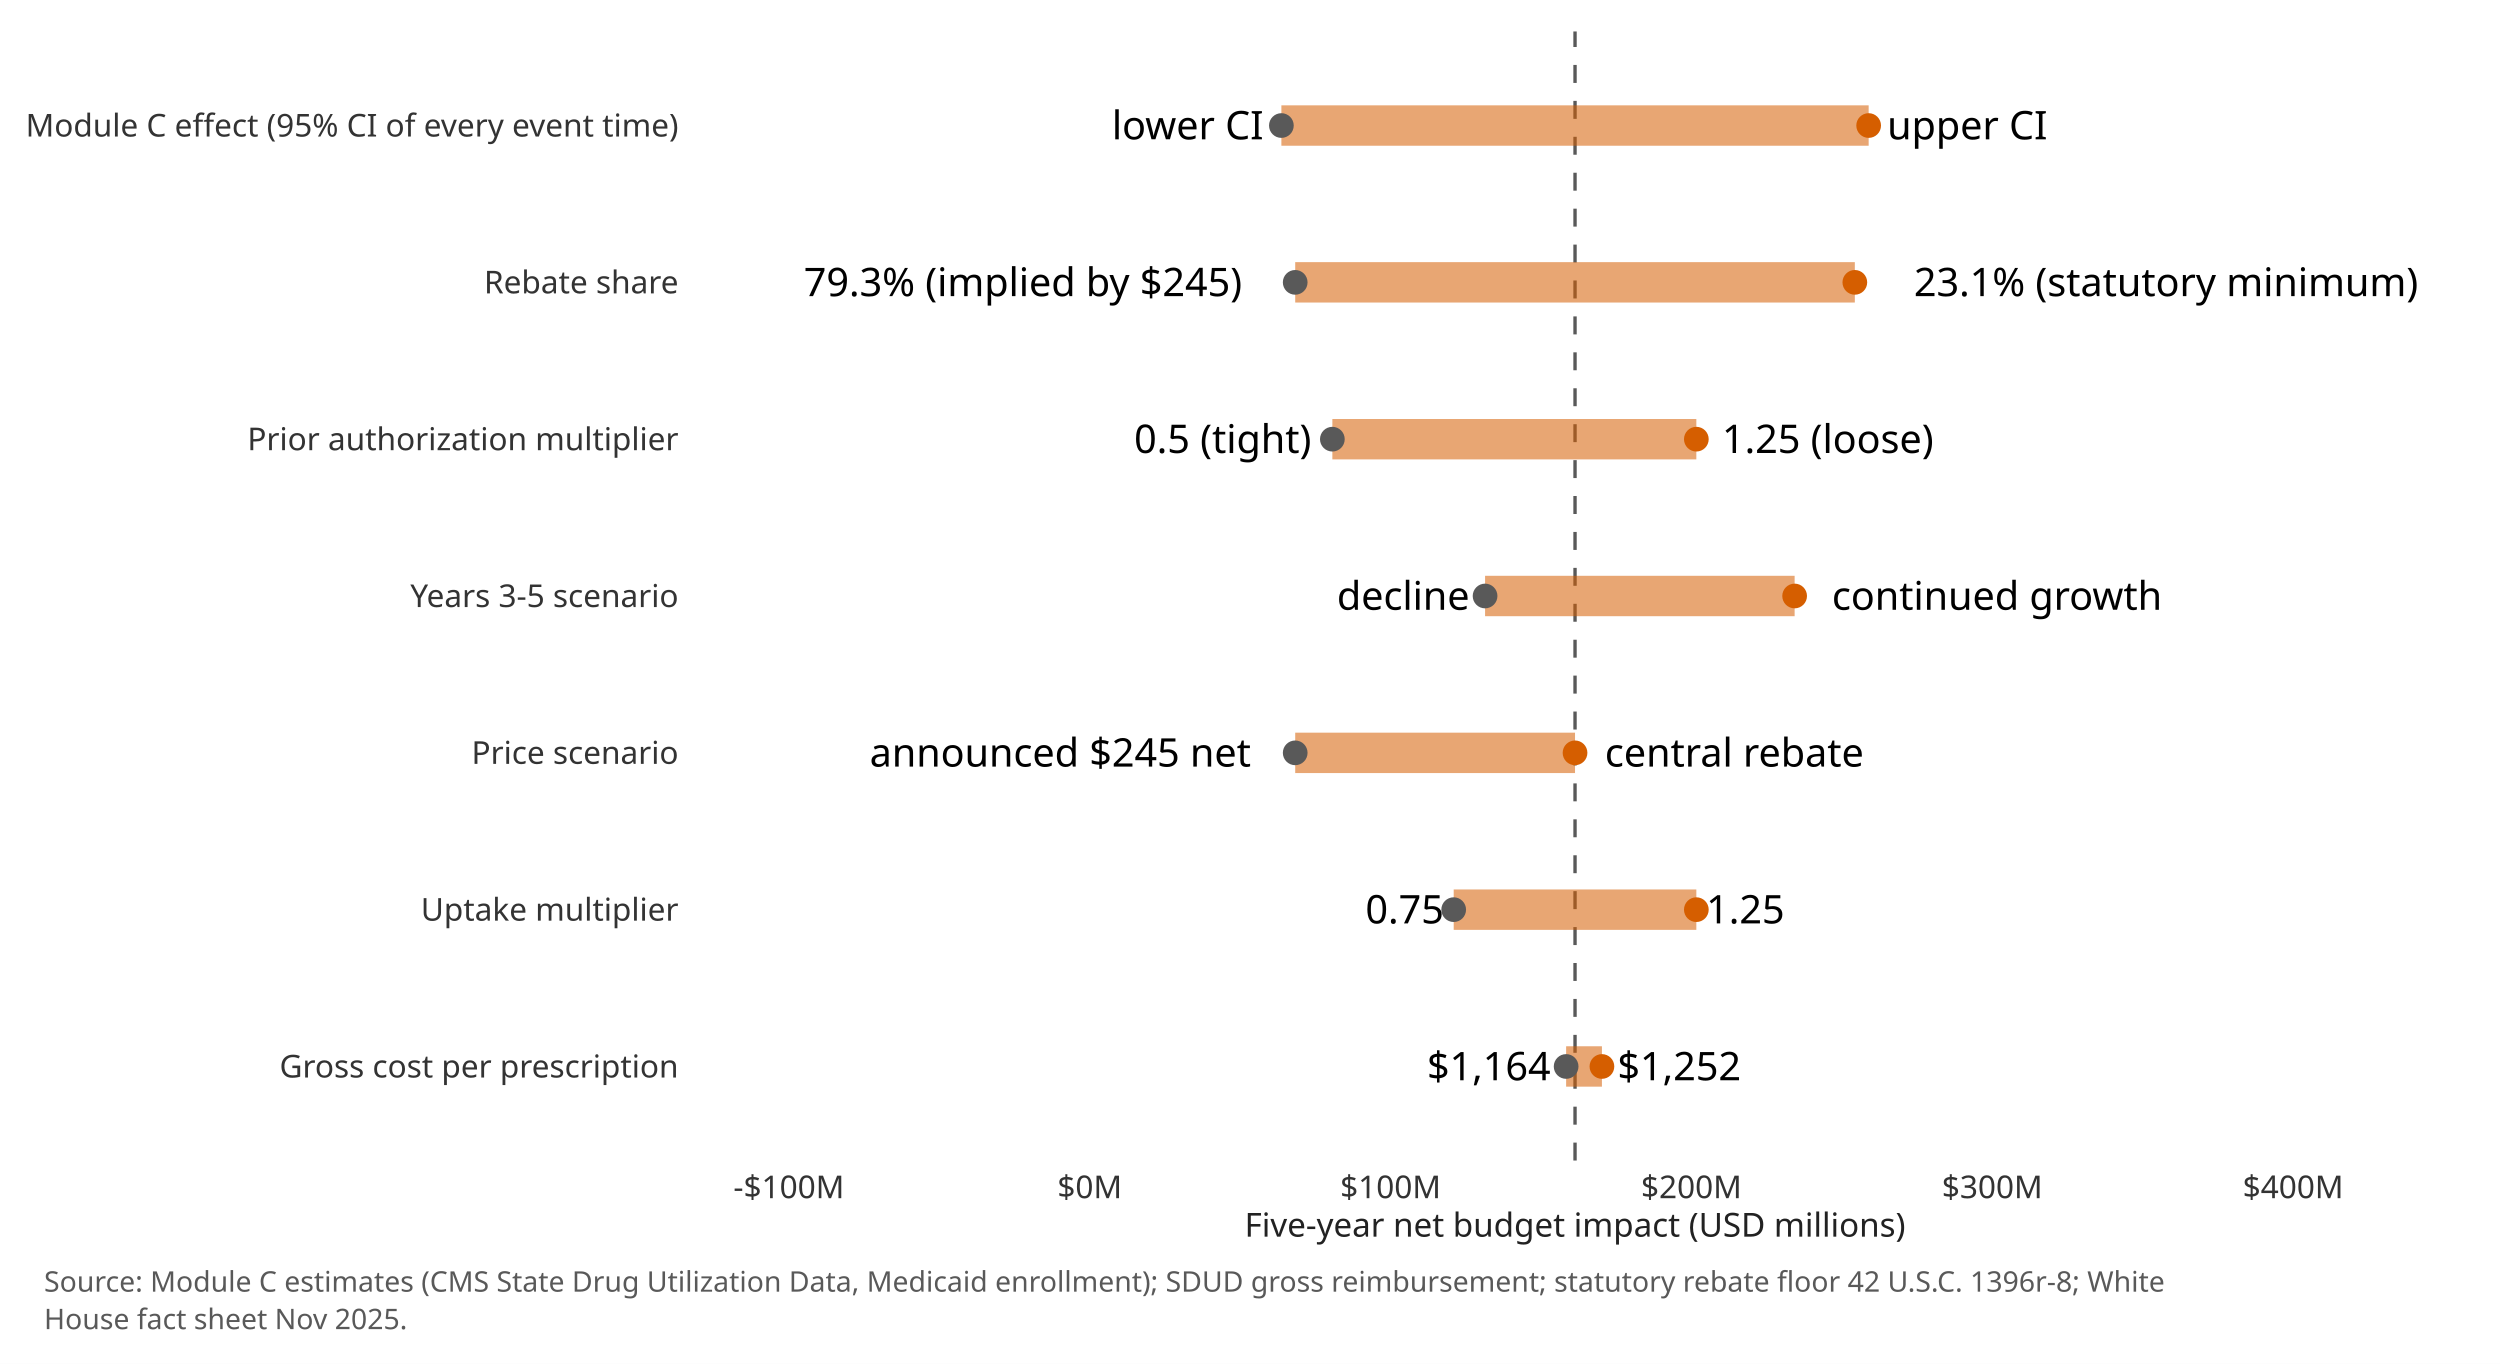
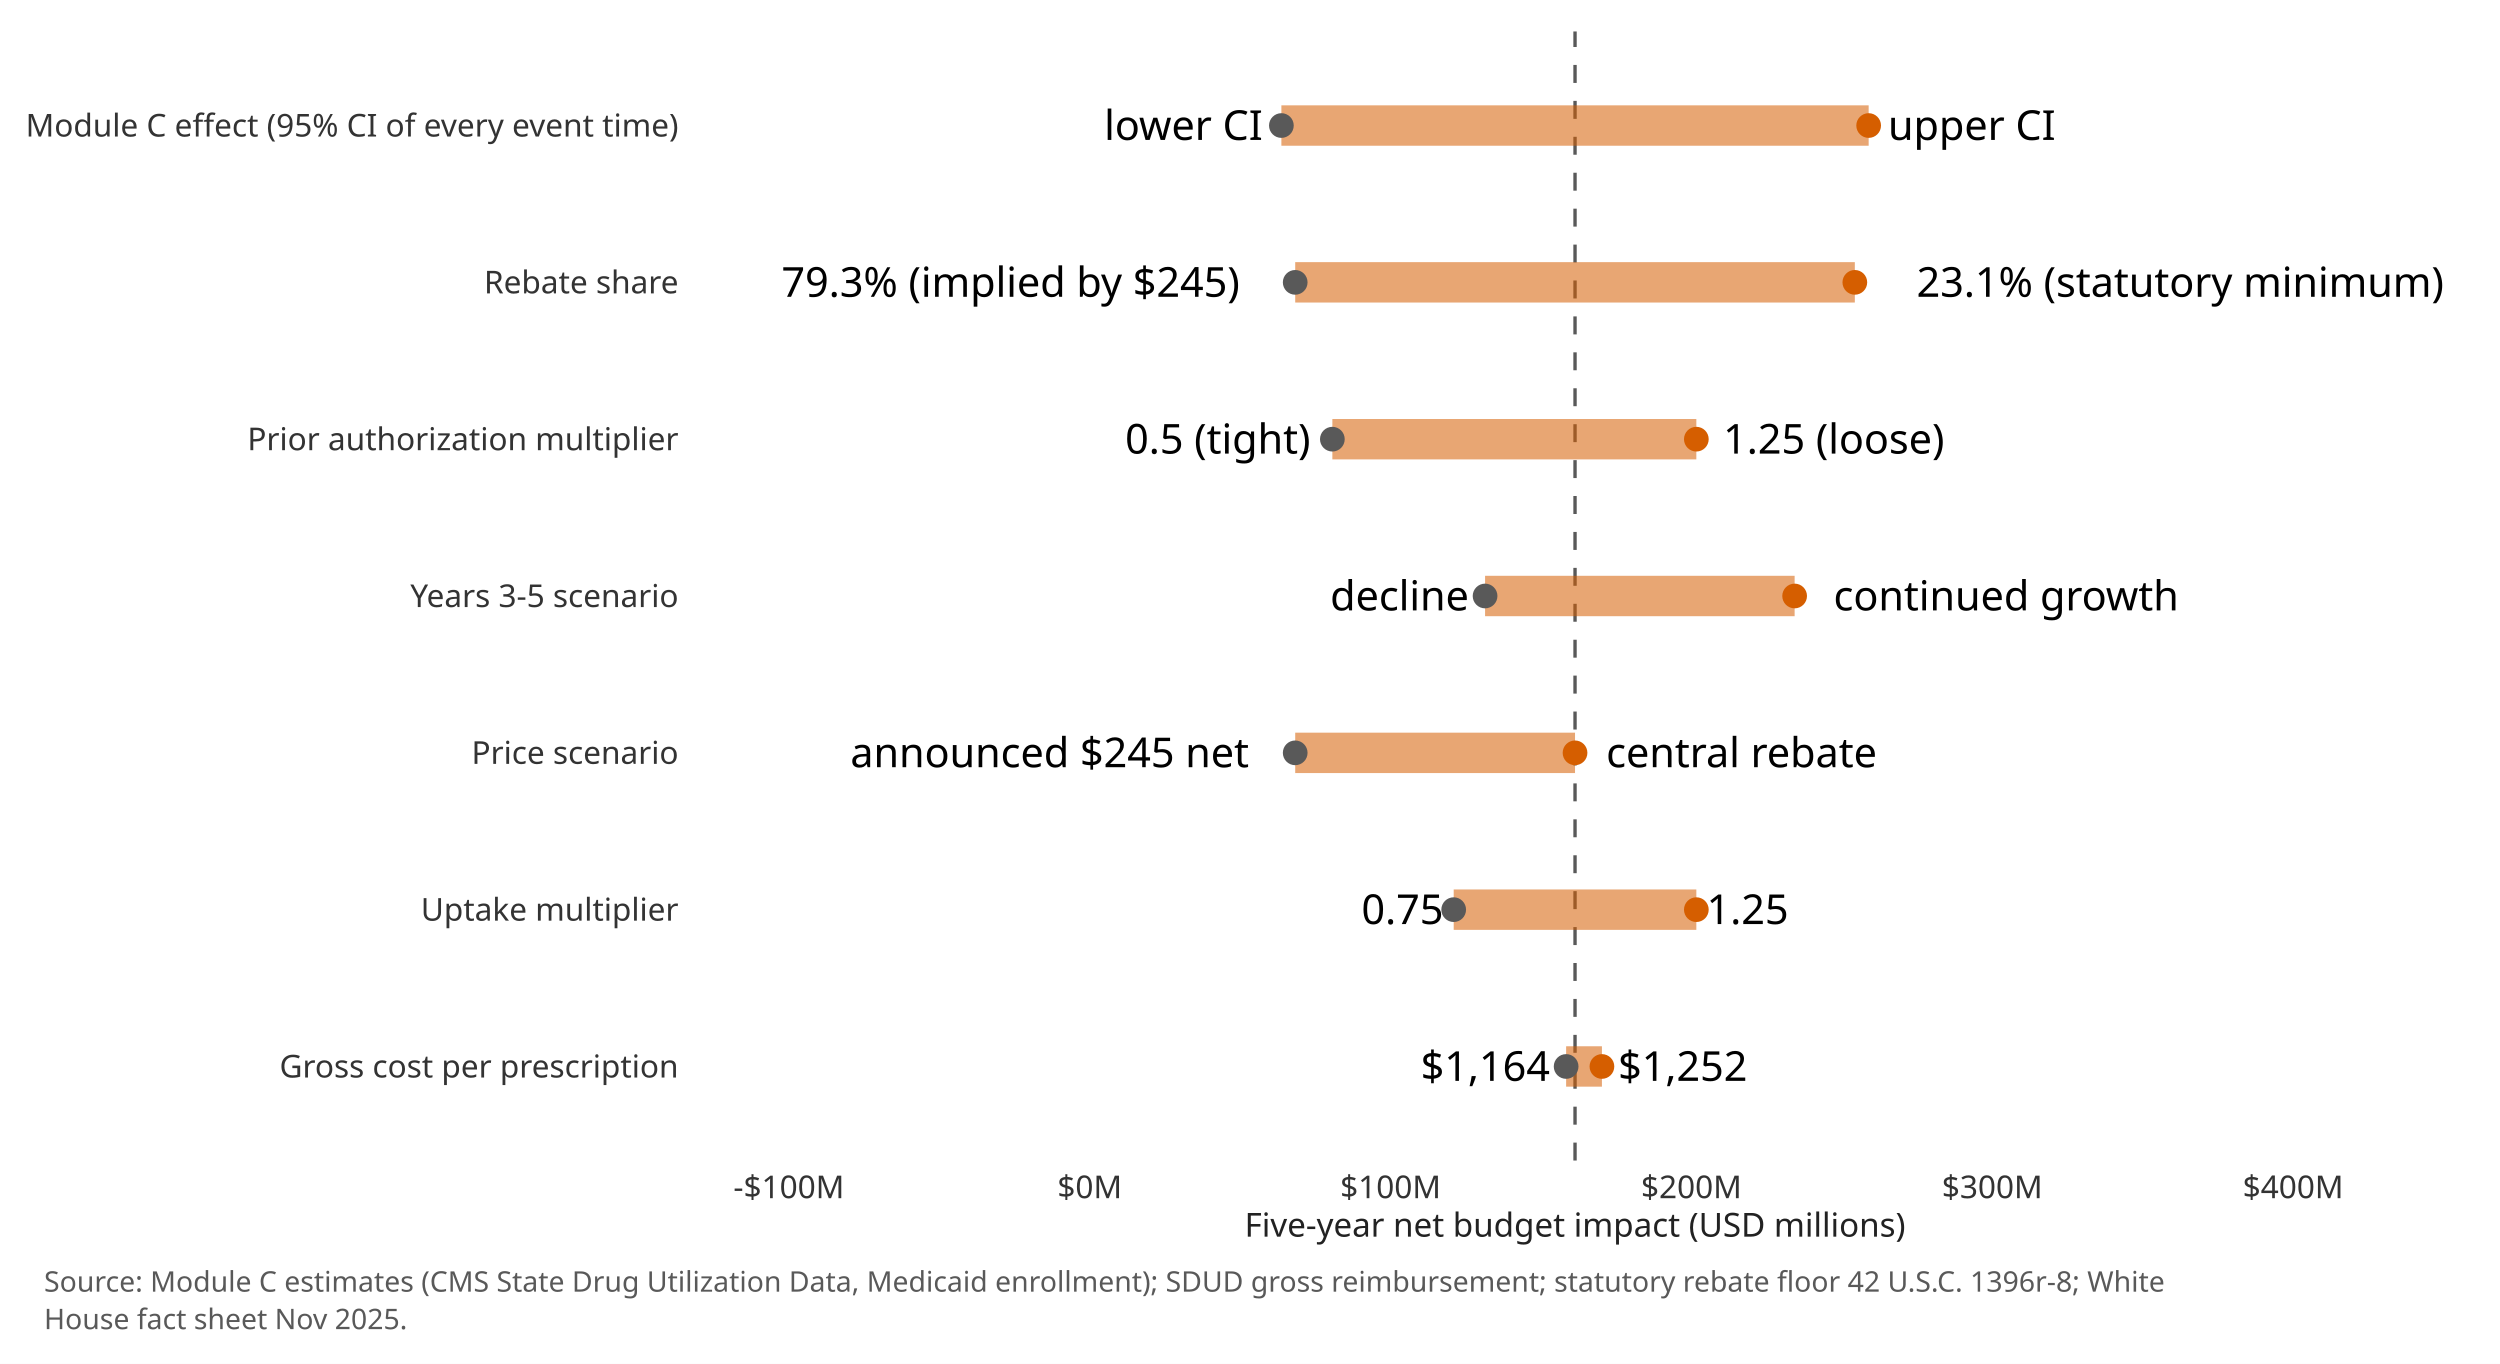
<svg xmlns="http://www.w3.org/2000/svg" width="792.00pt" height="432.00pt" viewBox="0 0 792.00 432.00">
  <g class="svglite">
    <defs>
      <style type="text/css">
    .svglite line, .svglite polyline, .svglite polygon, .svglite path, .svglite rect, .svglite circle {
      fill: none;
      stroke: #000000;
      stroke-linecap: round;
      stroke-linejoin: round;
      stroke-miterlimit: 10.00;
    }
    .svglite text {
      white-space: pre;
    }
    .svglite g.glyphgroup path {
      fill: inherit;
      stroke: none;
    }
  </style>
    </defs>
    <rect width="100%" height="100%" style="stroke: none; fill: #FFFFFF;" />
    <defs>
      <clipPath id="cpMC4wMHw3OTIuMDB8MC4wMHw0MzIuMDA=">
        <rect x="0.00" y="0.00" width="792.00" height="432.00" />
      </clipPath>
    </defs>
    <g clip-path="url(#cpMC4wMHw3OTIuMDB8MC4wMHw0MzIuMDA=)">
      <rect x="0.00" y="0.00" width="792.00" height="432.00" style="stroke-width: 1.07; stroke: none; fill: #FFFFFF;" />
    </g>
    <defs>
      <clipPath id="cpMjE5Ljg4fDc3OC4wNXw5Ljk2fDM2Ny42Nw==">
        <rect x="219.88" y="9.96" width="558.17" height="357.70" />
      </clipPath>
    </defs>
    <g clip-path="url(#cpMjE5Ljg4fDc3OC4wNXw5Ljk2fDM2Ny42Nw==)">
      <line x1="498.97" y1="367.67" x2="498.97" y2="9.96" style="stroke-width: 1.07; stroke: #595959; stroke-dasharray: 5.69,5.69; stroke-linecap: butt;" />
      <polyline points="496.15,337.86 507.49,337.86 " style="stroke-width: 12.80; stroke: #D55E00; stroke-opacity: 0.55; stroke-linecap: butt;" />
      <polyline points="460.53,288.18 537.40,288.18 " style="stroke-width: 12.80; stroke: #D55E00; stroke-opacity: 0.55; stroke-linecap: butt;" />
      <polyline points="410.32,238.50 498.97,238.50 " style="stroke-width: 12.80; stroke: #D55E00; stroke-opacity: 0.55; stroke-linecap: butt;" />
      <polyline points="470.47,188.81 568.54,188.81 " style="stroke-width: 12.80; stroke: #D55E00; stroke-opacity: 0.55; stroke-linecap: butt;" />
      <polyline points="422.09,139.13 537.40,139.13 " style="stroke-width: 12.80; stroke: #D55E00; stroke-opacity: 0.55; stroke-linecap: butt;" />
      <polyline points="410.32,89.45 587.61,89.45 " style="stroke-width: 12.80; stroke: #D55E00; stroke-opacity: 0.55; stroke-linecap: butt;" />
      <polyline points="405.94,39.77 591.99,39.77 " style="stroke-width: 12.80; stroke: #D55E00; stroke-opacity: 0.55; stroke-linecap: butt;" />
      <circle cx="405.94" cy="39.77" r="3.56" style="stroke-width: 0.71; stroke: #595959; fill: #595959;" />
      <circle cx="591.99" cy="39.77" r="3.56" style="stroke-width: 0.71; stroke: #D55E00; fill: #D55E00;" />
      <circle cx="410.32" cy="89.45" r="3.56" style="stroke-width: 0.71; stroke: #595959; fill: #595959;" />
      <circle cx="587.61" cy="89.45" r="3.56" style="stroke-width: 0.71; stroke: #D55E00; fill: #D55E00;" />
      <circle cx="422.09" cy="139.13" r="3.56" style="stroke-width: 0.71; stroke: #595959; fill: #595959;" />
      <circle cx="537.40" cy="139.13" r="3.56" style="stroke-width: 0.71; stroke: #D55E00; fill: #D55E00;" />
      <circle cx="470.47" cy="188.81" r="3.56" style="stroke-width: 0.71; stroke: #595959; fill: #595959;" />
      <circle cx="568.54" cy="188.81" r="3.56" style="stroke-width: 0.71; stroke: #D55E00; fill: #D55E00;" />
      <circle cx="410.32" cy="238.50" r="3.56" style="stroke-width: 0.71; stroke: #595959; fill: #595959;" />
      <circle cx="498.97" cy="238.50" r="3.56" style="stroke-width: 0.71; stroke: #D55E00; fill: #D55E00;" />
      <circle cx="460.53" cy="288.18" r="3.56" style="stroke-width: 0.71; stroke: #595959; fill: #595959;" />
      <circle cx="537.40" cy="288.18" r="3.56" style="stroke-width: 0.71; stroke: #D55E00; fill: #D55E00;" />
      <circle cx="496.15" cy="337.86" r="3.56" style="stroke-width: 0.71; stroke: #595959; fill: #595959;" />
      <circle cx="507.49" cy="337.86" r="3.56" style="stroke-width: 0.71; stroke: #D55E00; fill: #D55E00;" />
-       <text x="400.29" y="44.14" text-anchor="end" style="font-size: 12.52px; font-family: &quot;IBM Plex Sans&quot;;" textLength="47.09px" lengthAdjust="spacingAndGlyphs">lower CI</text>
-       <text x="597.85" y="44.14" style="font-size: 12.52px; font-family: &quot;IBM Plex Sans&quot;;" textLength="48.83px" lengthAdjust="spacingAndGlyphs">upper CI</text>
-       <text x="393.49" y="93.82" text-anchor="end" style="font-size: 12.52px; font-family: &quot;IBM Plex Sans&quot;;" textLength="140.27px" lengthAdjust="spacingAndGlyphs">79.3% (implied by $245)</text>
-       <text x="606.33" y="93.82" style="font-size: 12.52px; font-family: &quot;IBM Plex Sans&quot;;" textLength="155.98px" lengthAdjust="spacingAndGlyphs">23.1% (statutory minimum)</text>
-       <text x="415.44" y="143.50" text-anchor="end" style="font-size: 12.52px; font-family: &quot;IBM Plex Sans&quot;;" textLength="55.39px" lengthAdjust="spacingAndGlyphs">0.5 (tight)</text>
-       <text x="545.53" y="143.50" style="font-size: 12.52px; font-family: &quot;IBM Plex Sans&quot;;" textLength="67.69px" lengthAdjust="spacingAndGlyphs">1.25 (loose)</text>
-       <text x="465.56" y="193.18" text-anchor="end" style="font-size: 12.52px; font-family: &quot;IBM Plex Sans&quot;;" textLength="40.95px" lengthAdjust="spacingAndGlyphs">decline</text>
-       <text x="580.35" y="193.18" style="font-size: 12.52px; font-family: &quot;IBM Plex Sans&quot;;" textLength="98.38px" lengthAdjust="spacingAndGlyphs">continued growth</text>
-       <text x="396.30" y="242.86" text-anchor="end" style="font-size: 12.52px; font-family: &quot;IBM Plex Sans&quot;;" textLength="116.81px" lengthAdjust="spacingAndGlyphs">announced $245 net</text>
-       <text x="508.42" y="242.86" style="font-size: 12.52px; font-family: &quot;IBM Plex Sans&quot;;" textLength="78.77px" lengthAdjust="spacingAndGlyphs">central rebate</text>
-       <text x="457.41" y="292.54" text-anchor="end" style="font-size: 12.52px; font-family: &quot;IBM Plex Sans&quot;;" textLength="25.95px" lengthAdjust="spacingAndGlyphs">0.75</text>
-       <text x="540.52" y="292.54" style="font-size: 12.52px; font-family: &quot;IBM Plex Sans&quot;;" textLength="25.95px" lengthAdjust="spacingAndGlyphs">1.25</text>
-       <text x="491.23" y="342.23" text-anchor="end" style="font-size: 12.52px; font-family: &quot;IBM Plex Sans&quot;;" textLength="40.95px" lengthAdjust="spacingAndGlyphs">$1,164</text>
-       <text x="512.40" y="342.23" style="font-size: 12.52px; font-family: &quot;IBM Plex Sans&quot;;" textLength="40.95px" lengthAdjust="spacingAndGlyphs">$1,252</text>
+       <text x="400.03" y="44.34" text-anchor="end" style="font-size: 13.09px; font-family: &quot;IBM Plex Sans&quot;;" textLength="49.25px" lengthAdjust="spacingAndGlyphs">lower CI</text>
+       <text x="598.12" y="44.34" style="font-size: 13.09px; font-family: &quot;IBM Plex Sans&quot;;" textLength="51.02px" lengthAdjust="spacingAndGlyphs">upper CI</text>
+       <text x="392.74" y="94.02" text-anchor="end" style="font-size: 13.09px; font-family: &quot;IBM Plex Sans&quot;;" textLength="146.52px" lengthAdjust="spacingAndGlyphs">79.3% (implied by $245)</text>
+       <text x="607.17" y="94.02" style="font-size: 13.09px; font-family: &quot;IBM Plex Sans&quot;;" textLength="163.00px" lengthAdjust="spacingAndGlyphs">23.1% (statutory minimum)</text>
+       <text x="415.15" y="143.70" text-anchor="end" style="font-size: 13.09px; font-family: &quot;IBM Plex Sans&quot;;" textLength="57.88px" lengthAdjust="spacingAndGlyphs">0.5 (tight)</text>
+       <text x="545.89" y="143.70" style="font-size: 13.09px; font-family: &quot;IBM Plex Sans&quot;;" textLength="70.72px" lengthAdjust="spacingAndGlyphs">1.25 (loose)</text>
+       <text x="465.34" y="193.38" text-anchor="end" style="font-size: 13.09px; font-family: &quot;IBM Plex Sans&quot;;" textLength="42.78px" lengthAdjust="spacingAndGlyphs">decline</text>
+       <text x="580.87" y="193.38" style="font-size: 13.09px; font-family: &quot;IBM Plex Sans&quot;;" textLength="102.78px" lengthAdjust="spacingAndGlyphs">continued growth</text>
+       <text x="395.68" y="243.06" text-anchor="end" style="font-size: 13.09px; font-family: &quot;IBM Plex Sans&quot;;" textLength="122.02px" lengthAdjust="spacingAndGlyphs">announced $245 net</text>
+       <text x="508.84" y="243.06" style="font-size: 13.09px; font-family: &quot;IBM Plex Sans&quot;;" textLength="82.31px" lengthAdjust="spacingAndGlyphs">central rebate</text>
+       <text x="457.28" y="292.74" text-anchor="end" style="font-size: 13.09px; font-family: &quot;IBM Plex Sans&quot;;" textLength="27.09px" lengthAdjust="spacingAndGlyphs">0.75</text>
+       <text x="540.65" y="292.74" style="font-size: 13.09px; font-family: &quot;IBM Plex Sans&quot;;" textLength="27.09px" lengthAdjust="spacingAndGlyphs">1.25</text>
+       <text x="491.01" y="342.42" text-anchor="end" style="font-size: 13.09px; font-family: &quot;IBM Plex Sans&quot;;" textLength="42.77px" lengthAdjust="spacingAndGlyphs">$1,164</text>
+       <text x="512.62" y="342.42" style="font-size: 13.09px; font-family: &quot;IBM Plex Sans&quot;;" textLength="42.77px" lengthAdjust="spacingAndGlyphs">$1,252</text>
    </g>
    <g clip-path="url(#cpMC4wMHw3OTIuMDB8MC4wMHw0MzIuMDA=)">
      <text x="214.95" y="341.35" text-anchor="end" style="font-size: 10.00px;fill: #333333; font-family: &quot;IBM Plex Sans&quot;;" textLength="120.80px" lengthAdjust="spacingAndGlyphs">Gross cost per prescription</text>
      <text x="214.95" y="291.67" text-anchor="end" style="font-size: 10.00px;fill: #333333; font-family: &quot;IBM Plex Sans&quot;;" textLength="77.59px" lengthAdjust="spacingAndGlyphs">Uptake multiplier</text>
      <text x="214.95" y="241.99" text-anchor="end" style="font-size: 10.00px;fill: #333333; font-family: &quot;IBM Plex Sans&quot;;" textLength="63.08px" lengthAdjust="spacingAndGlyphs">Price scenario</text>
      <text x="214.95" y="192.31" text-anchor="end" style="font-size: 10.00px;fill: #333333; font-family: &quot;IBM Plex Sans&quot;;" textLength="83.64px" lengthAdjust="spacingAndGlyphs">Years 3-5 scenario</text>
      <text x="214.95" y="142.63" text-anchor="end" style="font-size: 10.00px;fill: #333333; font-family: &quot;IBM Plex Sans&quot;;" textLength="128.69px" lengthAdjust="spacingAndGlyphs">Prior authorization multiplier</text>
      <text x="214.95" y="92.94" text-anchor="end" style="font-size: 10.00px;fill: #333333; font-family: &quot;IBM Plex Sans&quot;;" textLength="59.20px" lengthAdjust="spacingAndGlyphs">Rebate share</text>
      <text x="214.95" y="43.26" text-anchor="end" style="font-size: 10.00px;fill: #333333; font-family: &quot;IBM Plex Sans&quot;;" textLength="201.00px" lengthAdjust="spacingAndGlyphs">Module C effect (95% CI of every event time)</text>
      <text x="249.91" y="379.58" text-anchor="middle" style="font-size: 10.00px;fill: #333333; font-family: &quot;IBM Plex Sans&quot;;" textLength="36.09px" lengthAdjust="spacingAndGlyphs">-$100M</text>
      <text x="345.22" y="379.58" text-anchor="middle" style="font-size: 10.00px;fill: #333333; font-family: &quot;IBM Plex Sans&quot;;" textLength="20.11px" lengthAdjust="spacingAndGlyphs">$0M</text>
      <text x="440.53" y="379.58" text-anchor="middle" style="font-size: 10.00px;fill: #333333; font-family: &quot;IBM Plex Sans&quot;;" textLength="32.11px" lengthAdjust="spacingAndGlyphs">$100M</text>
      <text x="535.83" y="379.58" text-anchor="middle" style="font-size: 10.00px;fill: #333333; font-family: &quot;IBM Plex Sans&quot;;" textLength="32.11px" lengthAdjust="spacingAndGlyphs">$200M</text>
      <text x="631.14" y="379.58" text-anchor="middle" style="font-size: 10.00px;fill: #333333; font-family: &quot;IBM Plex Sans&quot;;" textLength="32.11px" lengthAdjust="spacingAndGlyphs">$300M</text>
      <text x="726.45" y="379.58" text-anchor="middle" style="font-size: 10.00px;fill: #333333; font-family: &quot;IBM Plex Sans&quot;;" textLength="32.11px" lengthAdjust="spacingAndGlyphs">$400M</text>
      <text x="498.97" y="391.77" text-anchor="middle" style="font-size: 10.50px;fill: #222222; font-family: &quot;IBM Plex Sans&quot;;" textLength="201.72px" lengthAdjust="spacingAndGlyphs">Five-year net budget impact (USD millions)</text>
      <text x="13.95" y="409.20" style="font-size: 9.00px;fill: #595959; font-family: &quot;IBM Plex Sans&quot;;" textLength="645.06px" lengthAdjust="spacingAndGlyphs">Source: Module C estimates (CMS State Drug Utilization Data, Medicaid enrollment); SDUD gross reimbursement; statutory rebate floor 42 U.S.C. 1396r-8; White</text>
      <text x="13.95" y="421.08" style="font-size: 9.00px;fill: #595959; font-family: &quot;IBM Plex Sans&quot;;" textLength="112.12px" lengthAdjust="spacingAndGlyphs">House fact sheet Nov 2025.</text>
    </g>
  </g>
</svg>
